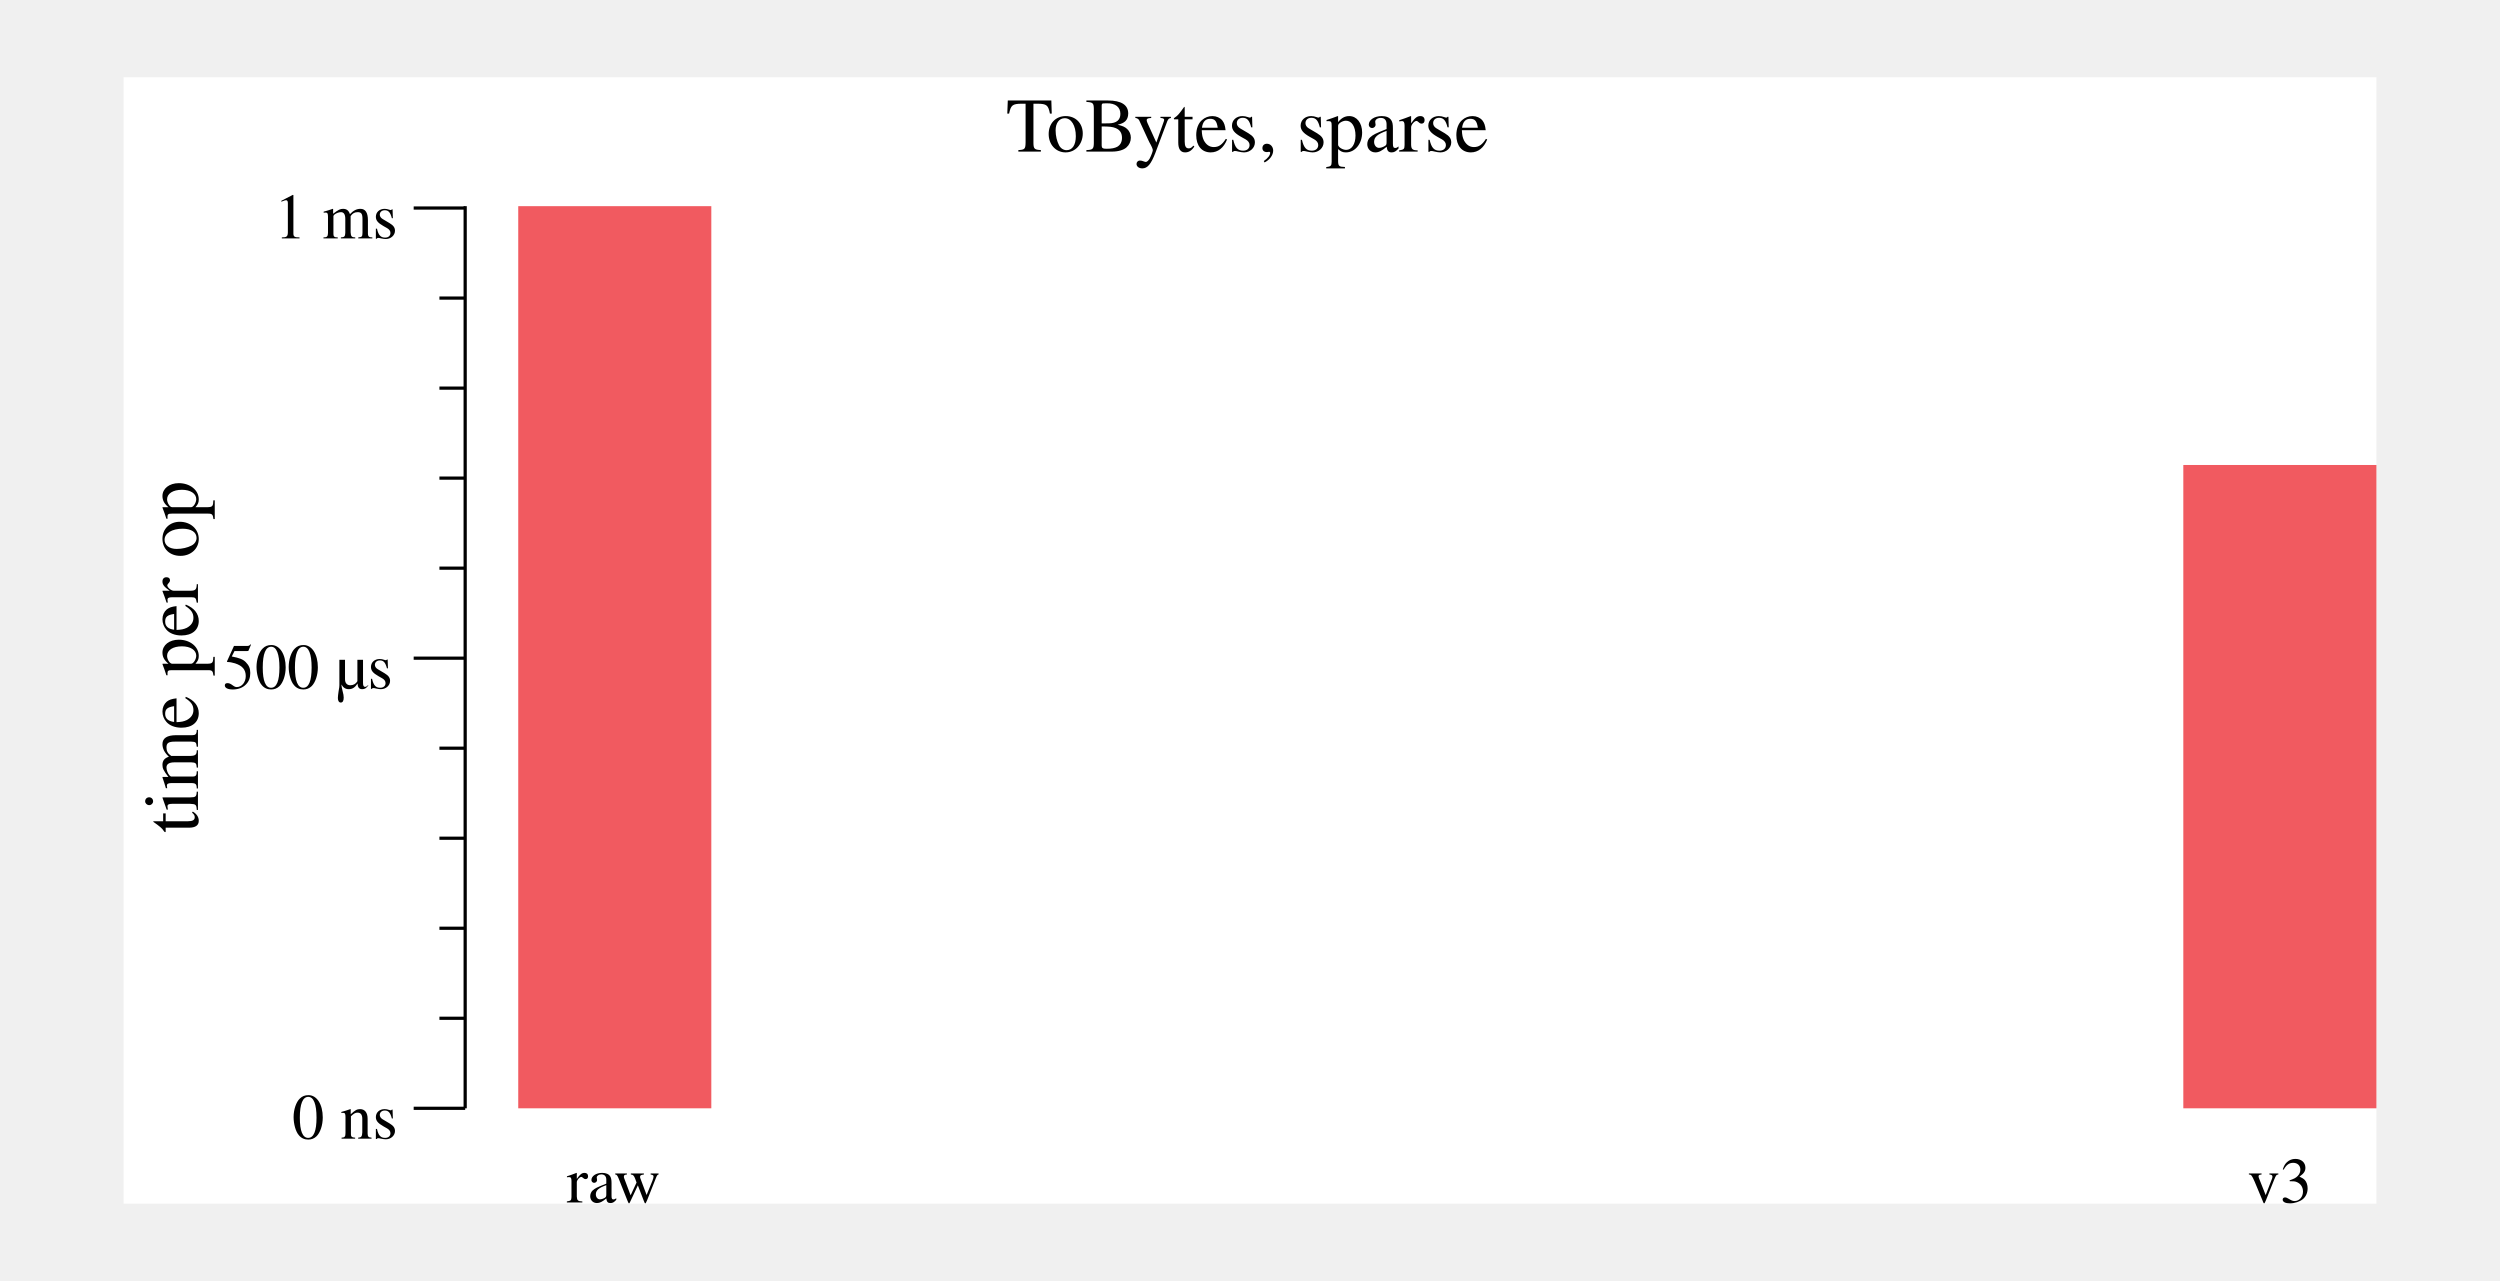
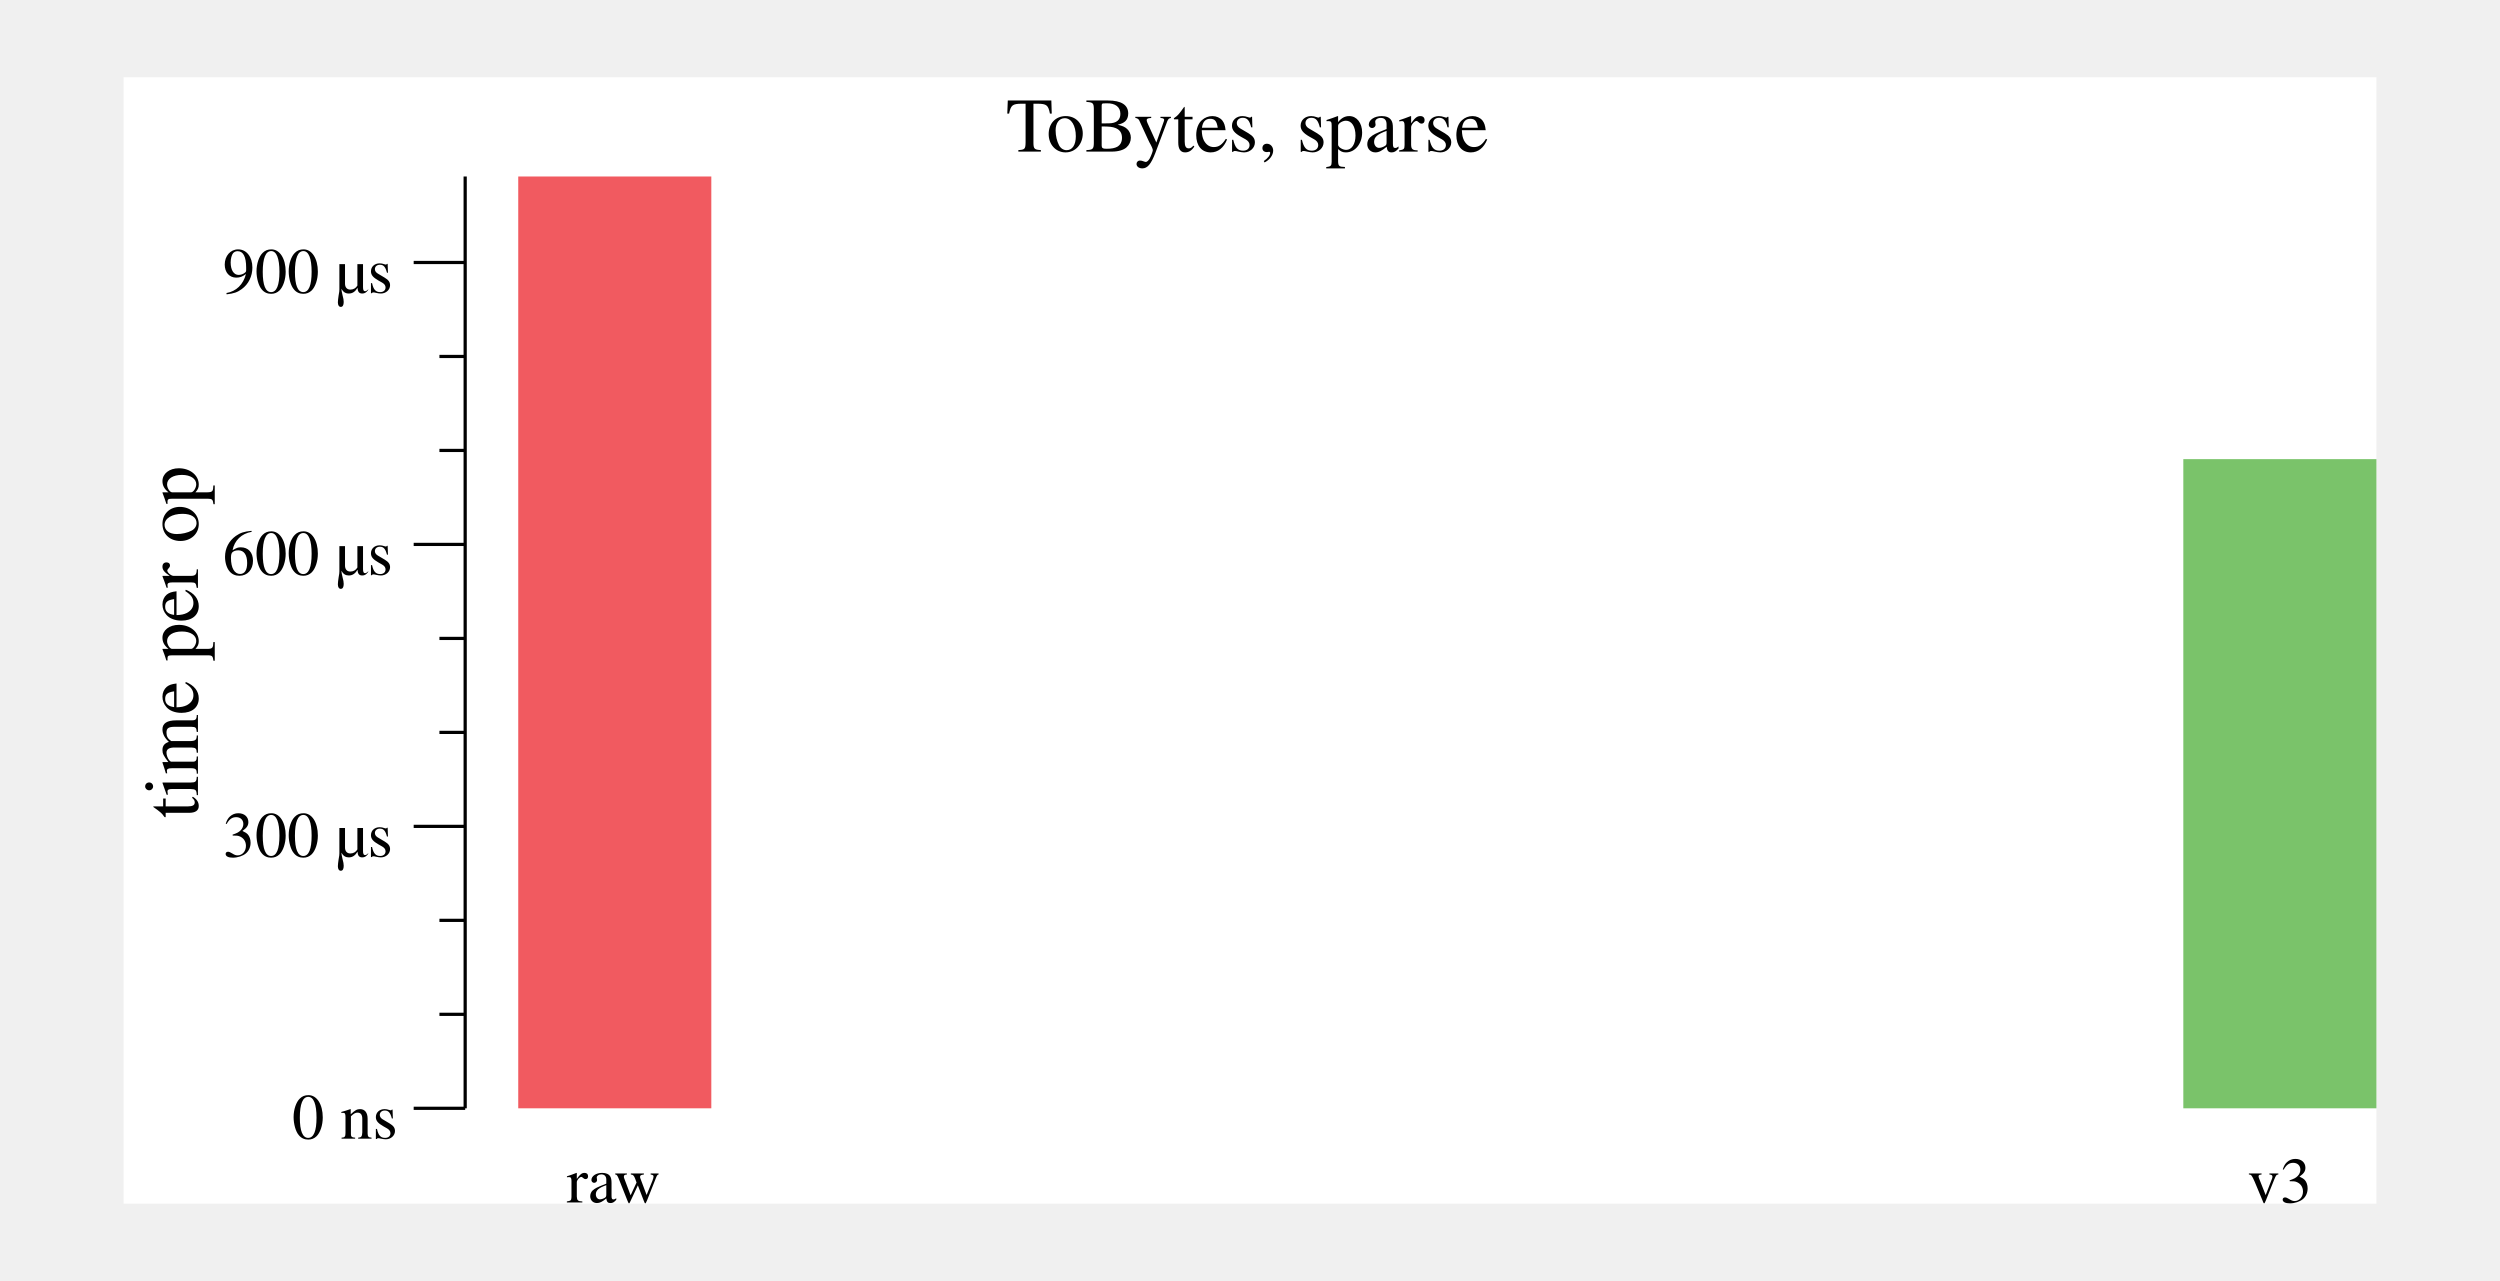
<svg xmlns="http://www.w3.org/2000/svg" width="388.4pt" height="199pt" viewBox="0 0 388.4 199">
  <g transform="scale(1, -1) translate(0, -199)">
    <path d="M19.2,12L369.2,12L369.2,187L19.2,187Z" style="fill:#FFFFFF" />
    <text x="156.29" y="-175.45" transform="scale(1, -1)" style="font-family:Times;font-weight:normal;font-style:normal;font-size:12px">ToBytes, sparse</text>
    <text x="88.019" y="-12.186" transform="scale(1, -1)" style="font-family:Times;font-weight:normal;font-style:normal;font-size:10px">raw</text>
    <text x="349.2" y="-12.186" transform="scale(1, -1)" style="font-family:Times;font-weight:normal;font-style:normal;font-size:10px">v3</text>
    <g transform="rotate(90)">
-       <text x="69.568" y="30.755" transform="scale(1, -1)" style="font-family:Times;font-weight:normal;font-style:normal;font-size:12px">time per op</text>
+       <text x="71.874" y="30.755" transform="scale(1, -1)" style="font-family:Times;font-weight:normal;font-style:normal;font-size:12px">time per op</text>
    </g>
    <text x="45.378" y="-22.093" transform="scale(1, -1)" style="font-family:Times;font-weight:normal;font-style:normal;font-size:10px">0 ns</text>
-     <text x="34.616" y="-92.024" transform="scale(1, -1)" style="font-family:Times;font-weight:normal;font-style:normal;font-size:10px">500 µs</text>
-     <text x="42.599" y="-161.96" transform="scale(1, -1)" style="font-family:Times;font-weight:normal;font-style:normal;font-size:10px">1 ms</text>
+     <text x="34.616" y="-65.893" transform="scale(1, -1)" style="font-family:Times;font-weight:normal;font-style:normal;font-size:10px">300 µs</text>
+     <text x="34.616" y="-109.69" transform="scale(1, -1)" style="font-family:Times;font-weight:normal;font-style:normal;font-size:10px">600 µs</text>
+     <text x="34.616" y="-153.49" transform="scale(1, -1)" style="font-family:Times;font-weight:normal;font-style:normal;font-size:10px">900 µs</text>
    <path d="M64.269,26.814L72.269,26.814" style="fill:none;stroke:#000000;stroke-width:0.5" />
-     <path d="M64.269,96.746L72.269,96.746" style="fill:none;stroke:#000000;stroke-width:0.5" />
-     <path d="M64.269,166.68L72.269,166.68" style="fill:none;stroke:#000000;stroke-width:0.5" />
-     <path d="M68.269,40.801L72.269,40.801" style="fill:none;stroke:#000000;stroke-width:0.5" />
-     <path d="M68.269,54.787L72.269,54.787" style="fill:none;stroke:#000000;stroke-width:0.5" />
-     <path d="M68.269,68.773L72.269,68.773" style="fill:none;stroke:#000000;stroke-width:0.5" />
-     <path d="M68.269,82.759L72.269,82.759" style="fill:none;stroke:#000000;stroke-width:0.5" />
-     <path d="M68.269,110.73L72.269,110.73" style="fill:none;stroke:#000000;stroke-width:0.5" />
-     <path d="M68.269,124.72L72.269,124.72" style="fill:none;stroke:#000000;stroke-width:0.5" />
-     <path d="M68.269,138.7L72.269,138.7" style="fill:none;stroke:#000000;stroke-width:0.5" />
-     <path d="M68.269,152.69L72.269,152.69" style="fill:none;stroke:#000000;stroke-width:0.5" />
-     <path d="M72.269,26.814L72.269,166.97" style="fill:none;stroke:#000000;stroke-width:0.5" />
-     <path d="M80.514,26.814L80.514,166.97L110.51,166.97L110.51,26.814Z" style="fill:#F15A60" />
-     <path d="M339.2,26.814L339.2,126.76L369.2,126.76L369.2,26.814Z" style="fill:#F15A60" />
+     <path d="M64.269,70.615L72.269,70.615" style="fill:none;stroke:#000000;stroke-width:0.5" />
+     <path d="M64.269,114.42L72.269,114.42" style="fill:none;stroke:#000000;stroke-width:0.5" />
+     <path d="M64.269,158.22L72.269,158.22" style="fill:none;stroke:#000000;stroke-width:0.5" />
+     <path d="M68.269,41.415L72.269,41.415" style="fill:none;stroke:#000000;stroke-width:0.5" />
+     <path d="M68.269,56.015L72.269,56.015" style="fill:none;stroke:#000000;stroke-width:0.5" />
+     <path d="M68.269,85.215L72.269,85.215" style="fill:none;stroke:#000000;stroke-width:0.5" />
+     <path d="M68.269,99.815L72.269,99.815" style="fill:none;stroke:#000000;stroke-width:0.5" />
+     <path d="M68.269,129.02L72.269,129.02" style="fill:none;stroke:#000000;stroke-width:0.5" />
+     <path d="M68.269,143.62L72.269,143.62" style="fill:none;stroke:#000000;stroke-width:0.5" />
+     <path d="M72.269,26.814L72.269,171.58" style="fill:none;stroke:#000000;stroke-width:0.5" />
+     <path d="M80.514,26.814L80.514,171.58L110.51,171.58L110.51,26.814Z" style="fill:#F15A60" />
+     <path d="M339.2,26.814L339.2,26.814L369.2,26.814L369.2,26.814Z" style="fill:#F15A60" />
+     <path d="M80.514,26.814L80.514,26.814L110.51,26.814L110.51,26.814Z" style="fill:#7AC36A" />
+     <path d="M339.2,26.814L339.2,127.67L369.2,127.67L369.2,26.814Z" style="fill:#7AC36A" />
  </g>
</svg>
